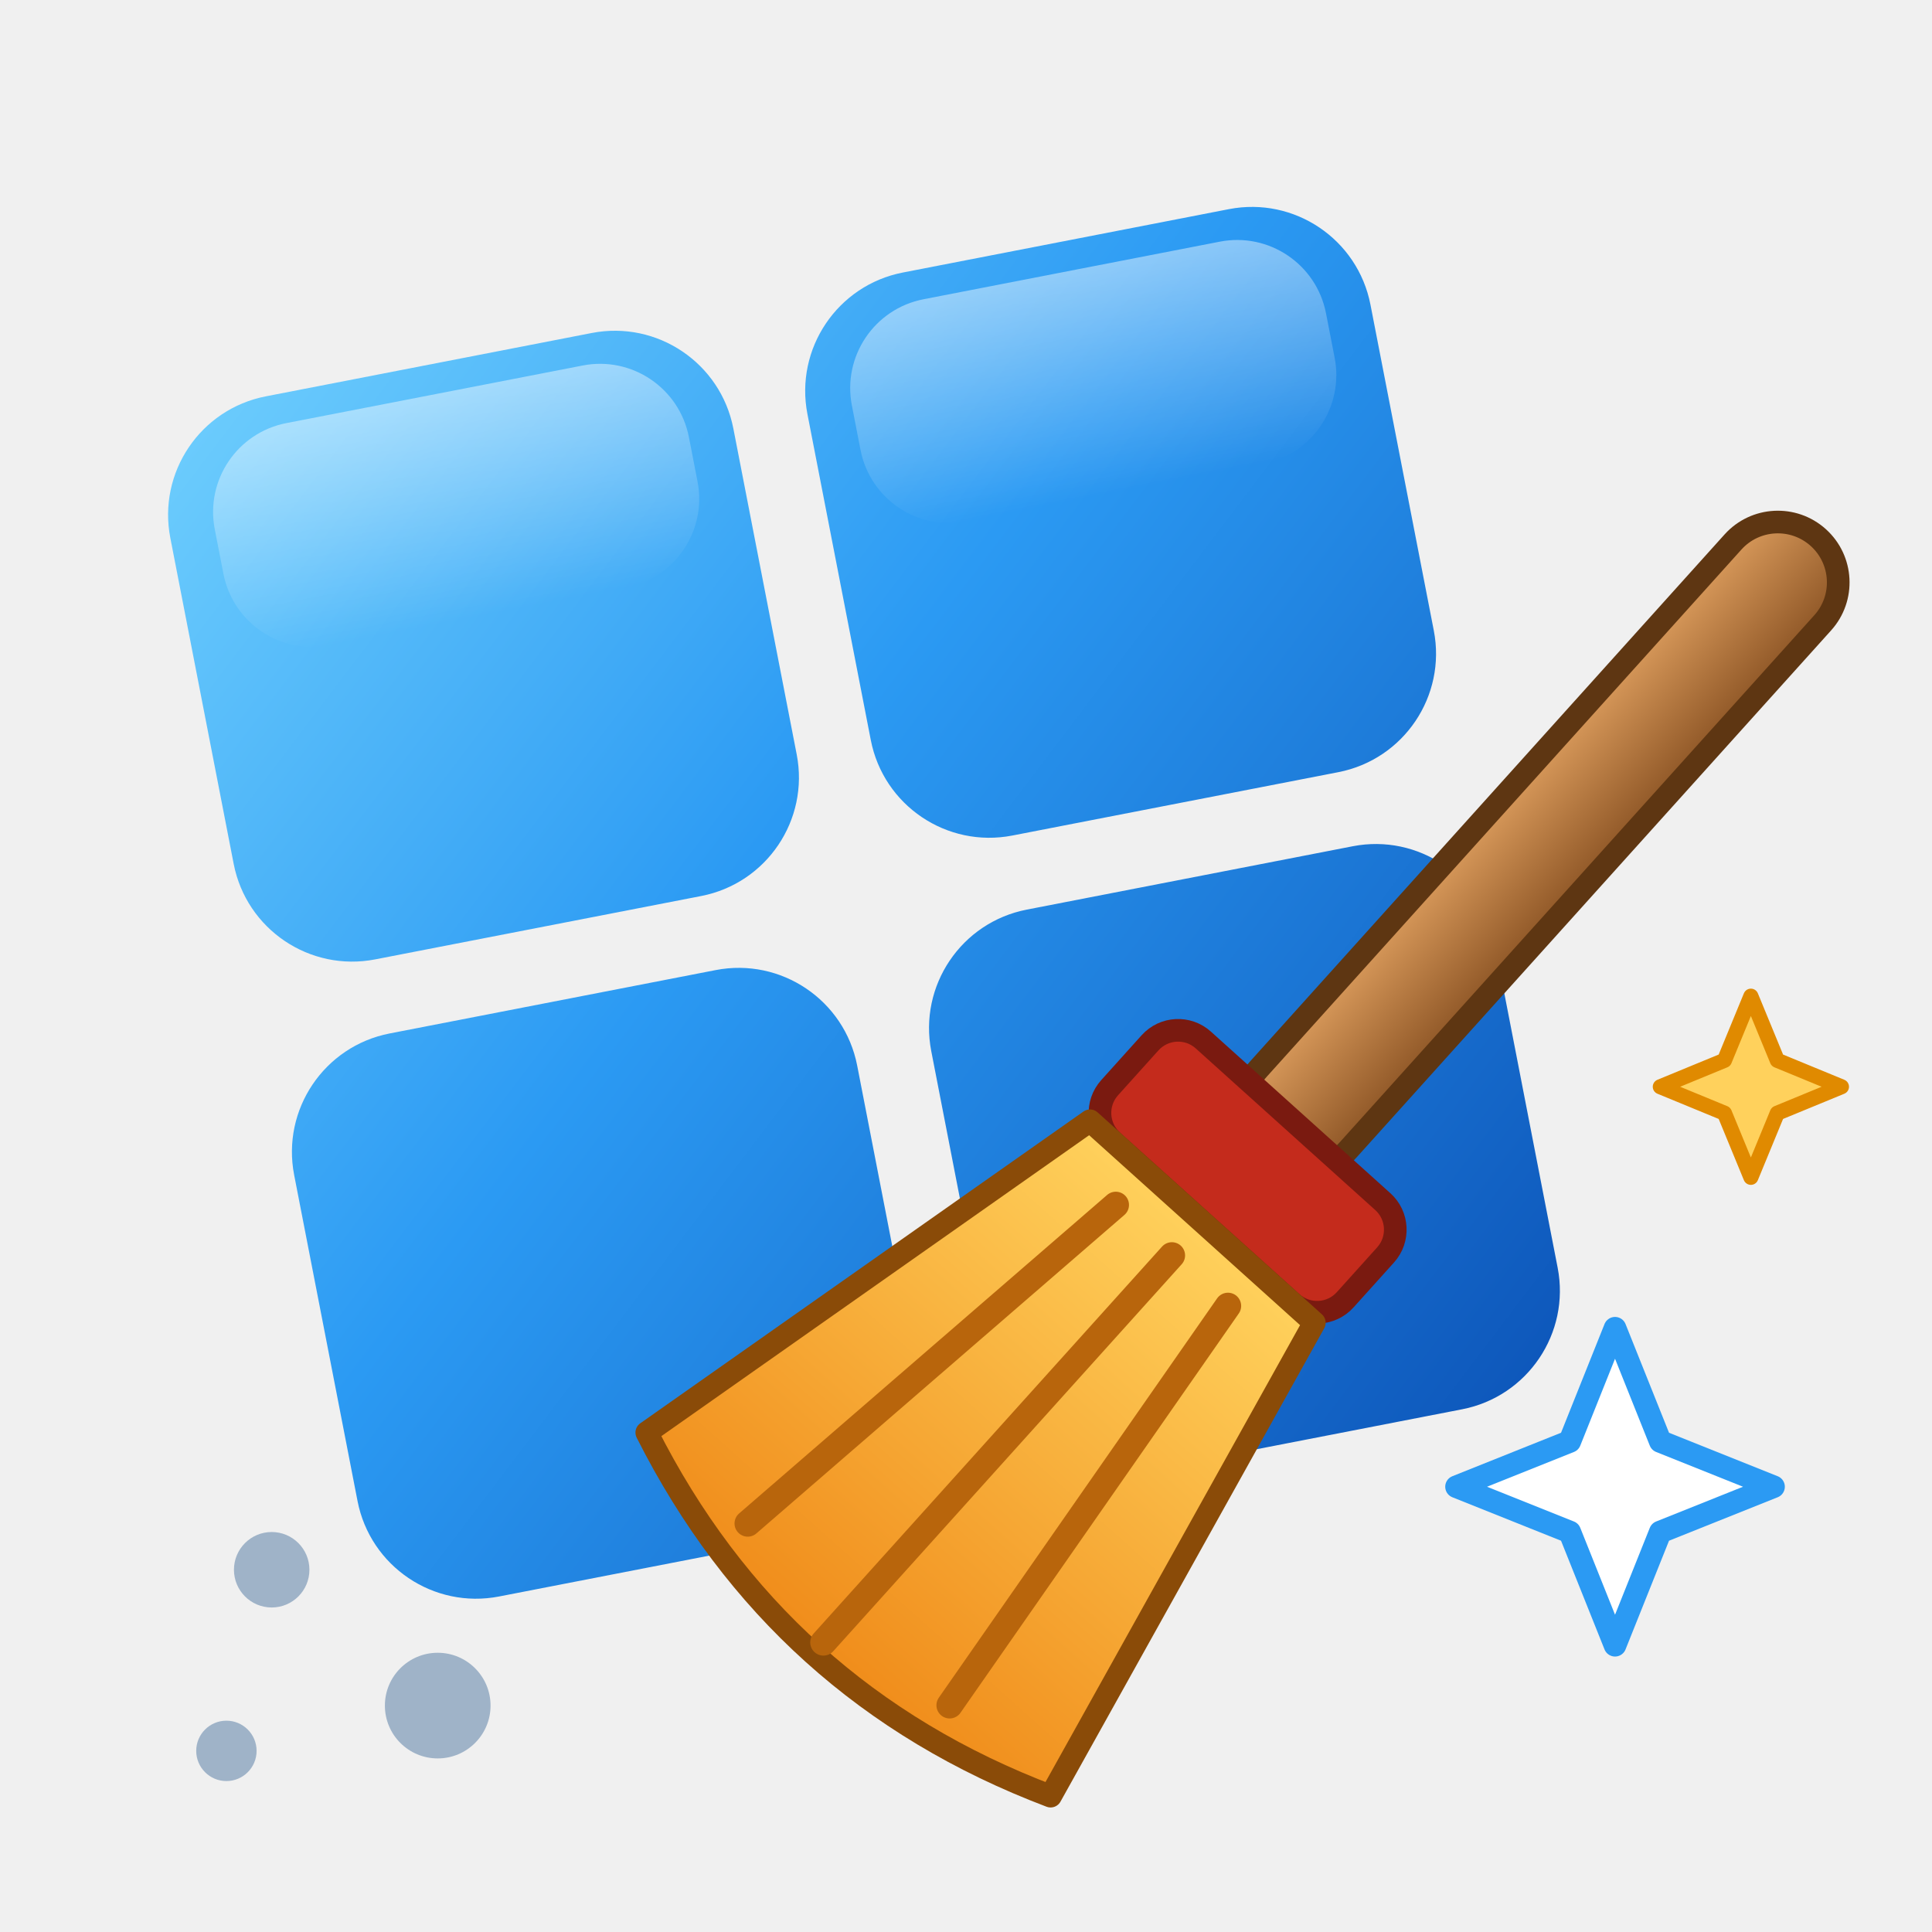
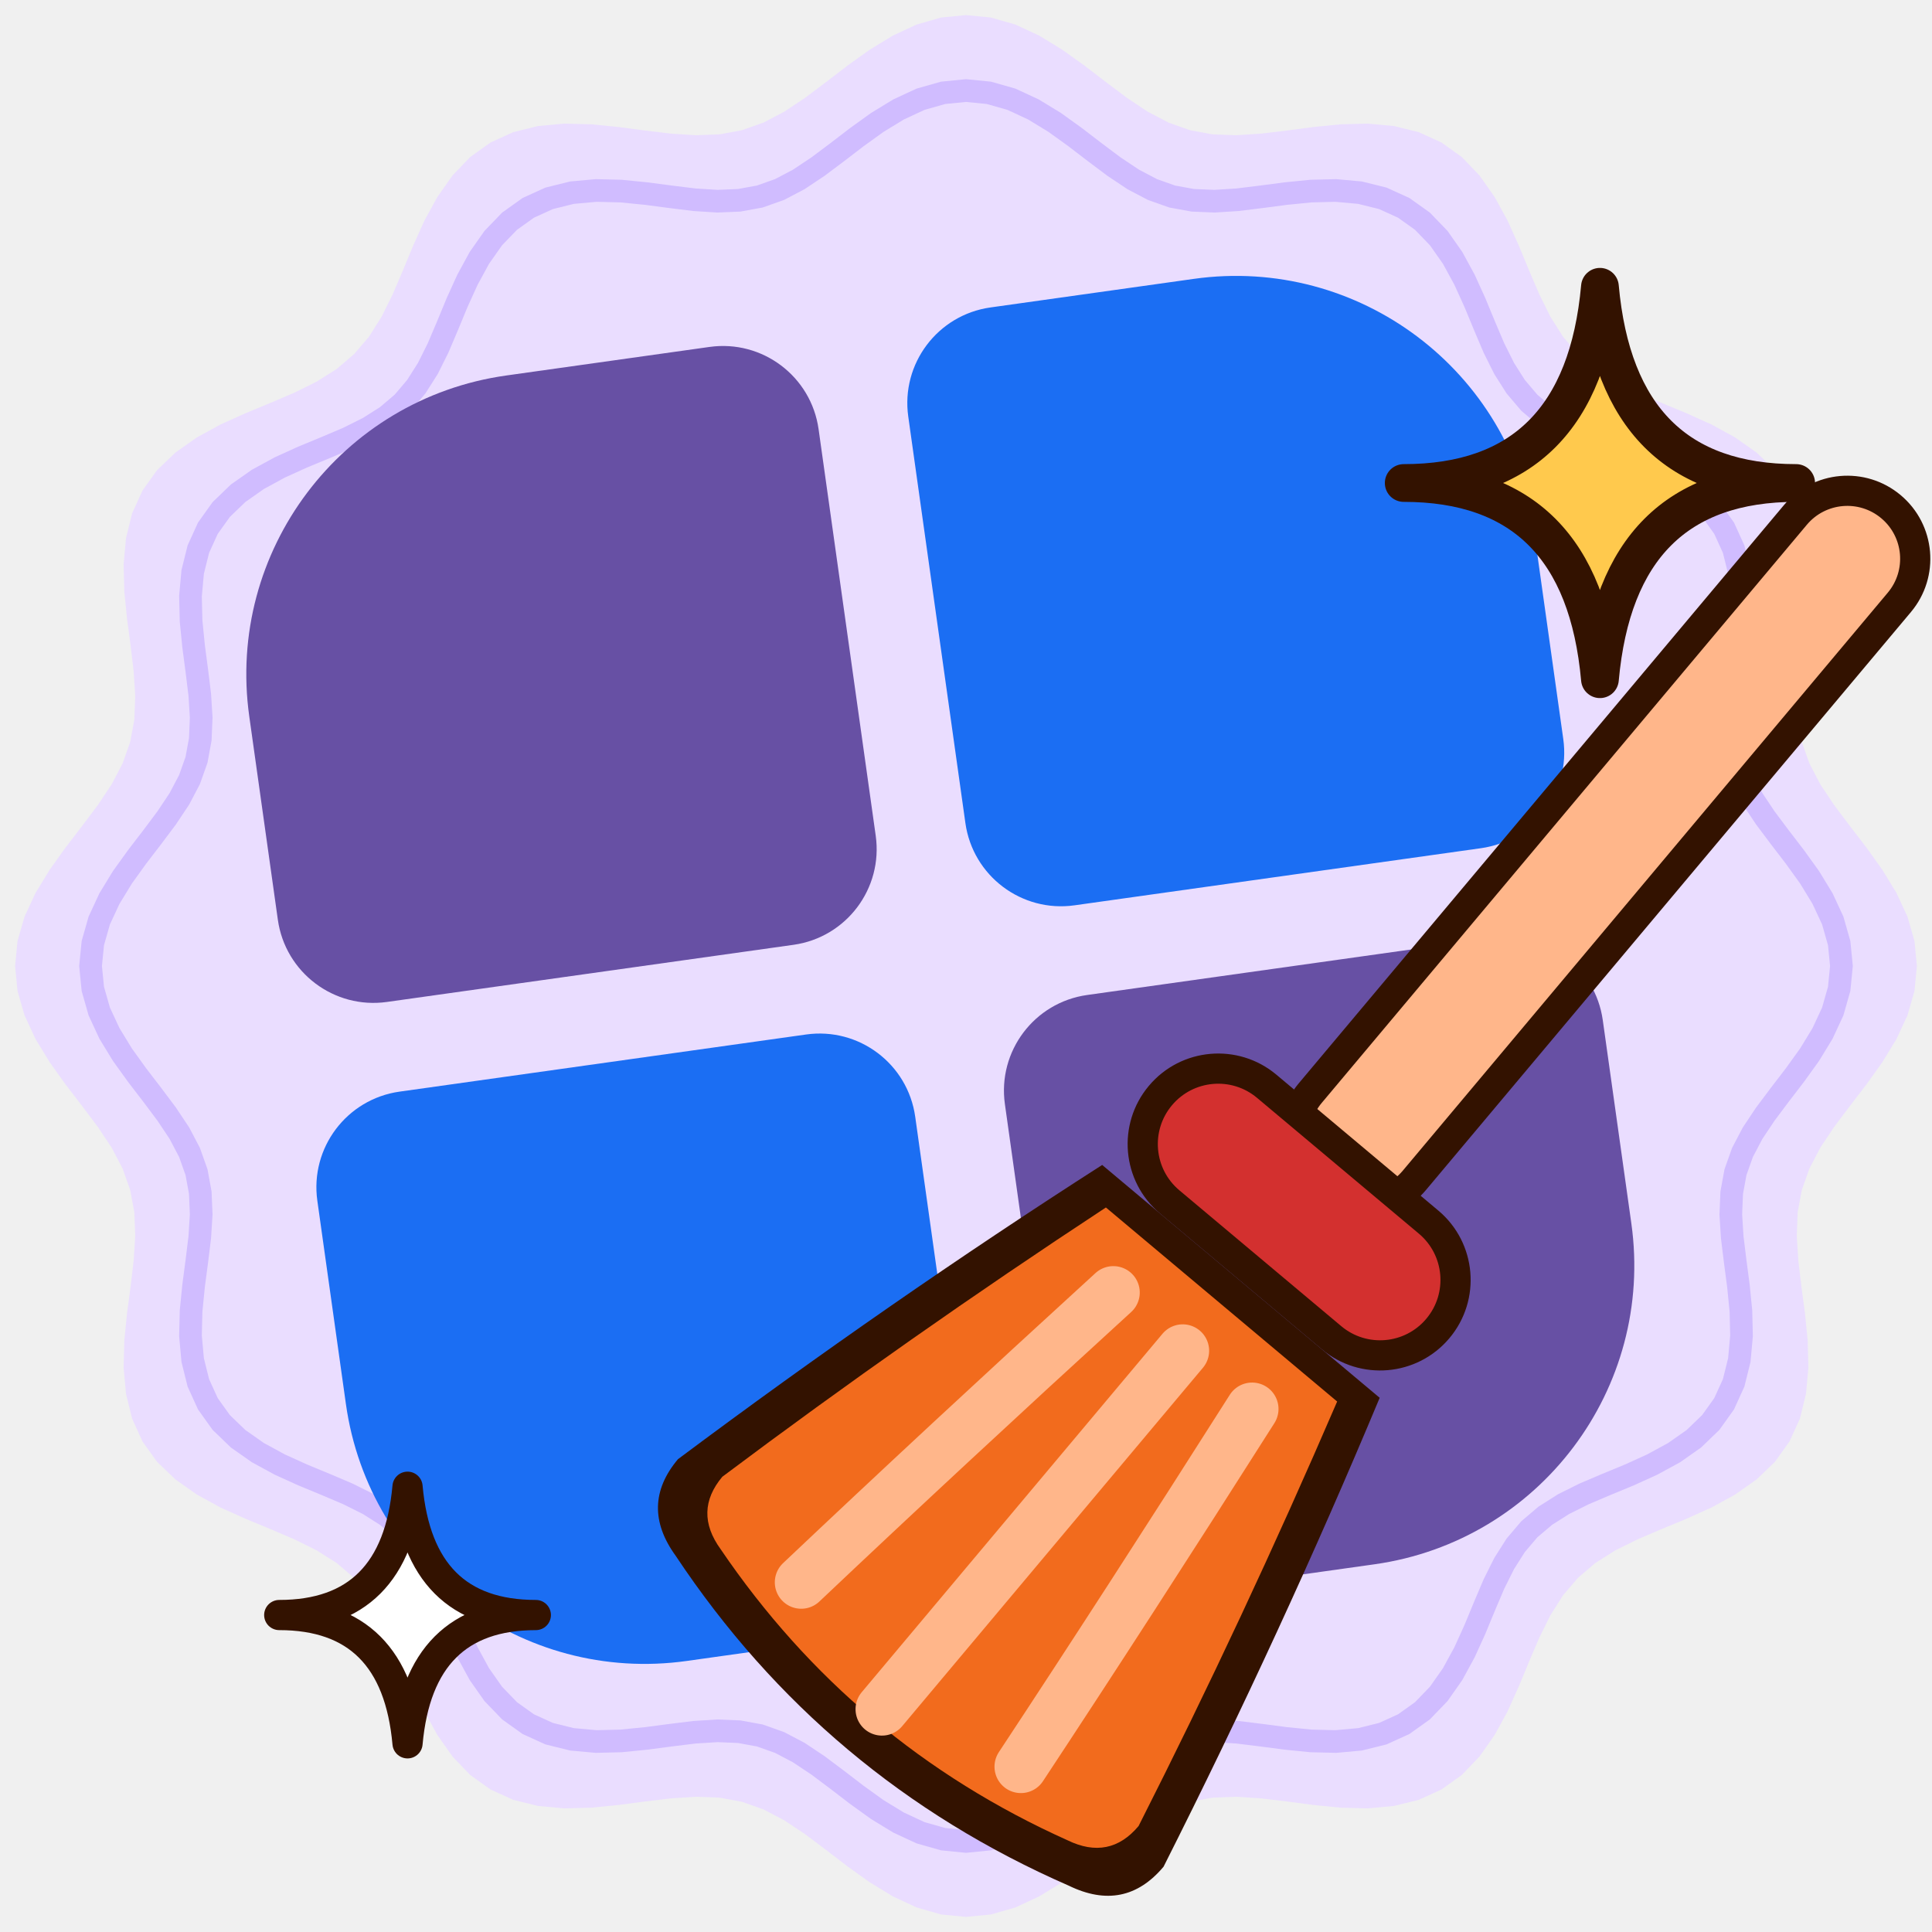
<svg xmlns="http://www.w3.org/2000/svg" viewBox="0 0 256 256" width="256" height="256">
-   <defs>
-     <linearGradient id="pane" x1="30" y1="20" x2="200" y2="210" gradientUnits="userSpaceOnUse">
-       <stop offset="0" stop-color="#7AD7FF" />
-       <stop offset="0.45" stop-color="#2B9AF3" />
-       <stop offset="1" stop-color="#0A4FB4" />
-     </linearGradient>
-     <linearGradient id="shine" x1="0" y1="0" x2="0" y2="1">
-       <stop offset="0" stop-color="#FFFFFF" stop-opacity="0.45" />
-       <stop offset="1" stop-color="#FFFFFF" stop-opacity="0" />
-     </linearGradient>
-     <linearGradient id="handle" x1="0" y1="0" x2="1" y2="0">
-       <stop offset="0" stop-color="#D99A5B" />
-       <stop offset="1" stop-color="#8E5626" />
-     </linearGradient>
-     <linearGradient id="bristle" x1="0" y1="0" x2="0" y2="1">
-       <stop offset="0" stop-color="#FFD15C" />
-       <stop offset="1" stop-color="#F08C1A" />
-     </linearGradient>
-   </defs>
-   <g transform="rotate(-11 118 122)">
-     <rect x="34" y="38" width="76" height="76" rx="16" fill="url(#pane)" />
-     <rect x="120" y="38" width="76" height="76" rx="16" fill="url(#pane)" />
-     <rect x="34" y="124" width="76" height="76" rx="16" fill="url(#pane)" />
-     <rect x="120" y="124" width="76" height="76" rx="16" fill="url(#pane)" />
-     <rect x="40" y="42" width="64" height="30" rx="12" fill="url(#shine)" />
-     <rect x="126" y="42" width="64" height="30" rx="12" fill="url(#shine)" />
+   <path d="M254.00 128.00 L253.68 131.29 L252.75 134.54 L251.28 137.70 L249.41 140.76 L247.30 143.71 L245.12 146.55 L243.04 149.32 L241.21 152.06 L239.76 154.83 L238.75 157.68 L238.20 160.64 L238.08 163.77 L238.29 167.05 L238.70 170.49 L239.17 174.05 L239.53 177.66 L239.62 181.24 L239.30 184.71 L238.49 187.99 L237.12 191.00 L235.20 193.69 L232.76 196.03 L229.91 198.04 L226.77 199.76 L223.46 201.25 L220.15 202.62 L216.97 203.98 L214.01 205.45 L211.37 207.12 L209.08 209.08 L207.12 211.37 L205.45 214.01 L203.98 216.97 L202.62 220.15 L201.25 223.46 L199.76 226.77 L198.04 229.91 L196.03 232.76 L193.69 235.20 L191.00 237.12 L187.99 238.49 L184.71 239.30 L181.24 239.62 L177.66 239.53 L174.05 239.17 L170.49 238.70 L167.05 238.29 L163.77 238.08 L160.64 238.20 L157.68 238.75 L154.83 239.76 L152.06 241.21 L149.32 243.04 L146.55 245.12 L143.71 247.30 L140.76 249.41 L137.70 251.28 L134.54 252.75 L131.29 253.68 L128.00 254.00 L124.71 253.68 L121.46 252.75 L118.30 251.28 L115.24 249.41 L112.29 247.30 L109.45 245.12 L106.68 243.04 L103.94 241.21 L101.17 239.76 L98.32 238.75 L95.36 238.20 L92.23 238.08 L88.95 238.29 L85.51 238.70 L81.95 239.17 L78.34 239.53 L74.76 239.62 L71.29 239.30 L68.01 238.49 L65.00 237.12 L62.31 235.20 L59.97 232.76 L57.96 229.91 L56.24 226.77 L54.75 223.46 L53.38 220.15 L52.02 216.97 L50.55 214.01 L48.88 211.37 L46.92 209.08 L44.63 207.12 L41.99 205.45 L39.03 203.98 L35.85 202.62 L32.54 201.25 L29.23 199.76 L26.09 198.04 L23.24 196.03 L20.80 193.69 L18.88 191.00 L17.51 187.99 L16.70 184.71 L16.38 181.24 L16.47 177.66 L16.83 174.05 L17.30 170.49 L17.71 167.05 L17.92 163.77 L17.80 160.64 L17.25 157.68 L16.24 154.83 L14.79 152.06 L12.96 149.32 L10.88 146.55 L8.70 143.71 L6.59 140.76 L4.72 137.70 L3.25 134.54 L2.32 131.29 L2.00 128.00 L2.32 124.71 L3.25 121.46 L4.72 118.30 L6.59 115.24 L8.70 112.29 L10.88 109.45 L12.96 106.68 L14.79 103.94 L16.24 101.17 L17.25 98.32 L17.80 95.36 L17.92 92.23 L17.71 88.95 L17.30 85.51 L16.83 81.95 L16.47 78.34 L16.38 74.76 L16.70 71.29 L17.51 68.01 L18.88 65.00 L20.80 62.31 L23.24 59.97 L26.09 57.96 L29.23 56.24 L32.54 54.75 L35.85 53.38 L39.03 52.02 L41.99 50.55 L44.63 48.88 L46.92 46.92 L48.88 44.63 L50.55 41.99 L52.02 39.03 L53.38 35.85 L54.75 32.54 L56.24 29.23 L57.96 26.09 L59.97 23.24 L62.31 20.80 L65.00 18.88 L68.01 17.51 L71.29 16.70 L74.76 16.38 L78.34 16.47 L81.95 16.83 L85.51 17.30 L88.95 17.71 L92.23 17.92 L95.36 17.80 L98.32 17.25 L101.17 16.24 L103.94 14.79 L106.68 12.96 L109.45 10.88 L112.29 8.70 L115.24 6.59 L118.30 4.72 L121.46 3.25 L124.71 2.32 L128.00 2.00 L131.29 2.32 L134.54 3.25 L137.70 4.72 L140.76 6.59 L143.71 8.70 L146.55 10.88 L149.32 12.96 L152.06 14.79 L154.83 16.24 L157.68 17.25 L160.64 17.80 L163.77 17.92 L167.05 17.71 L170.49 17.30 L174.05 16.83 L177.66 16.47 L181.24 16.38 L184.71 16.70 L187.99 17.51 L191.00 18.88 L193.69 20.80 L196.03 23.24 L198.04 26.09 L199.76 29.23 L201.25 32.54 L202.62 35.85 L203.98 39.03 L205.45 41.99 L207.12 44.63 L209.08 46.92 L211.37 48.88 L214.01 50.55 L216.97 52.02 L220.15 53.38 L223.46 54.75 L226.77 56.24 L229.91 57.96 L232.76 59.97 L235.20 62.31 L237.12 65.00 L238.49 68.01 L239.30 71.29 L239.62 74.76 L239.53 78.34 L239.17 81.95 L238.70 85.51 L238.29 88.95 L238.08 92.23 L238.20 95.36 L238.75 98.32 L239.76 101.17 L241.21 103.94 L243.04 106.68 L245.12 109.45 L247.30 112.29 L249.41 115.24 L251.28 118.30 L252.75 121.46 L253.68 124.71 Z" fill="#EADDFF" />
+   <path d="M244.00 128.00 L243.70 131.03 L242.85 134.02 L241.50 136.93 L239.78 139.75 L237.83 142.46 L235.82 145.08 L233.91 147.63 L232.23 150.15 L230.89 152.70 L229.96 155.32 L229.46 158.05 L229.34 160.93 L229.53 163.95 L229.92 167.12 L230.35 170.39 L230.68 173.71 L230.76 177.01 L230.47 180.21 L229.72 183.23 L228.46 186.00 L226.69 188.48 L224.45 190.64 L221.83 192.48 L218.93 194.06 L215.89 195.44 L212.84 196.70 L209.90 197.95 L207.19 199.30 L204.76 200.84 L202.64 202.64 L200.84 204.76 L199.30 207.19 L197.95 209.90 L196.70 212.84 L195.44 215.89 L194.06 218.93 L192.48 221.83 L190.64 224.45 L188.48 226.69 L186.00 228.46 L183.23 229.72 L180.21 230.47 L177.01 230.76 L173.71 230.68 L170.39 230.35 L167.12 229.92 L163.95 229.53 L160.93 229.34 L158.05 229.46 L155.32 229.96 L152.70 230.89 L150.15 232.23 L147.63 233.91 L145.08 235.82 L142.46 237.83 L139.75 239.78 L136.93 241.50 L134.02 242.85 L131.03 243.70 L128.00 244.00 L124.97 243.70 L121.98 242.85 L119.07 241.50 L116.25 239.78 L113.54 237.83 L110.92 235.82 L108.37 233.91 L105.85 232.23 L103.30 230.89 L100.68 229.96 L97.95 229.46 L95.07 229.34 L92.05 229.53 L88.88 229.92 L85.61 230.35 L82.29 230.68 L78.99 230.76 L75.79 230.47 L72.77 229.72 L70.00 228.46 L67.52 226.69 L65.36 224.45 L63.52 221.83 L61.94 218.93 L60.56 215.89 L59.30 212.84 L58.05 209.90 L56.70 207.19 L55.16 204.76 L53.36 202.64 L51.24 200.84 L48.81 199.30 L46.10 197.95 L43.16 196.70 L40.11 195.44 L37.07 194.06 L34.17 192.48 L31.55 190.64 L29.31 188.48 L27.54 186.00 L26.28 183.23 L25.53 180.21 L25.24 177.01 L25.32 173.71 L25.65 170.39 L26.08 167.12 L26.47 163.95 L26.66 160.93 L26.54 158.05 L26.04 155.32 L25.11 152.70 L23.77 150.15 L22.09 147.63 L20.18 145.08 L18.17 142.46 L16.22 139.75 L14.50 136.93 L13.15 134.02 L12.30 131.03 L12.00 128.00 L12.30 124.97 L13.15 121.98 L14.50 119.07 L16.22 116.25 L18.17 113.54 L20.18 110.92 L22.09 108.37 L23.77 105.85 L25.11 103.30 L26.04 100.68 L26.54 97.95 L26.66 95.07 L26.47 92.05 L26.08 88.88 L25.65 85.61 L25.32 82.29 L25.24 78.99 L25.53 75.79 L26.28 72.77 L27.54 70.00 L29.31 67.52 L31.55 65.36 L34.17 63.52 L37.07 61.94 L40.11 60.56 L43.16 59.30 L46.10 58.05 L48.81 56.70 L51.24 55.16 L53.36 53.36 L55.16 51.24 L56.70 48.81 L58.05 46.10 L59.30 43.16 L60.56 40.11 L61.94 37.07 L63.52 34.17 L65.36 31.55 L67.52 29.31 L70.00 27.54 L72.77 26.28 L75.79 25.53 L78.99 25.24 L82.29 25.32 L85.61 25.65 L88.88 26.08 L92.05 26.47 L95.07 26.66 L97.95 26.54 L100.68 26.04 L103.30 25.11 L105.85 23.77 L108.37 22.09 L110.92 20.18 L113.54 18.17 L116.25 16.22 L119.07 14.50 L121.98 13.15 L124.97 12.30 L128.00 12.00 L131.03 12.30 L134.02 13.15 L136.93 14.50 L139.75 16.22 L142.46 18.17 L145.08 20.18 L147.63 22.09 L150.15 23.77 L152.70 25.11 L155.32 26.04 L158.05 26.54 L160.93 26.66 L163.95 26.47 L167.12 26.08 L170.39 25.65 L173.71 25.32 L177.01 25.24 L180.21 25.53 L183.23 26.28 L186.00 27.54 L188.48 29.31 L190.64 31.55 L192.48 34.17 L194.06 37.07 L195.44 40.11 L196.70 43.16 L197.95 46.10 L199.30 48.81 L200.84 51.24 L202.64 53.36 L204.76 55.16 L207.19 56.70 L209.90 58.05 L212.84 59.30 L215.89 60.56 L218.93 61.94 L221.83 63.52 L224.45 65.36 L226.69 67.52 L228.46 70.00 L229.72 72.77 L230.47 75.79 L230.76 78.99 L230.68 82.29 L230.35 85.61 L229.92 88.88 L229.53 92.05 L229.34 95.07 L229.46 97.95 L229.96 100.68 L230.89 103.30 L232.23 105.85 L233.91 108.37 L235.82 110.92 L237.83 113.54 L239.78 116.25 L241.50 119.07 L242.85 121.98 L243.70 124.97 Z" fill="none" stroke="#D0BCFF" stroke-width="3" />
+   <g transform="rotate(-8 128.0 124.0)">
+     <path d="M78.0 42.0 H105.2 A12.8 12.8 0 0 1 118.0 54.8 V109.2 A12.8 12.8 0 0 1 105.2 122.0 H50.8 A12.8 12.8 0 0 1 38.0 109.2 V82.0 A40.0 40.0 0 0 1 78.0 42.0 Z" fill="#6750A4" />
+     <path d="M142.8 42.0 H170.0 A40.0 40.0 0 0 1 210.0 82.0 V109.2 A12.8 12.8 0 0 1 197.2 122.0 H142.8 A12.8 12.8 0 0 1 130.0 109.2 V54.8 A12.8 12.8 0 0 1 142.8 42.0 Z" fill="#1B6EF3" />
+     <path d="M50.8 134.0 H105.2 A12.8 12.8 0 0 1 118.0 146.8 V201.2 A12.8 12.8 0 0 1 105.2 214.0 H78.0 A40.0 40.0 0 0 1 38.0 174.0 V146.8 A12.8 12.8 0 0 1 50.8 134.0 Z" fill="#1B6EF3" />
+     <path d="M142.8 134.0 H197.2 A12.8 12.8 0 0 1 210.0 146.8 V174.0 A40.0 40.0 0 0 1 170.0 214.0 H142.8 A12.8 12.8 0 0 1 130.0 201.2 V146.8 A12.8 12.8 0 0 1 142.8 134.0 Z" fill="#6750A4" />
  </g>
-   <g transform="translate(170 150) rotate(42)">
-     <rect x="-8" y="-106" width="16" height="110" rx="8" fill="url(#handle)" stroke="#5E3612" stroke-width="3" />
-     <rect x="-21" y="-2" width="42" height="18" rx="5" fill="#C42B1C" stroke="#7A1A10" stroke-width="3" />
-     <path d="M-20 16 H20 L36 86 Q0 100 -36 86 Z" fill="url(#bristle)" stroke="#8A4B08" stroke-width="3" stroke-linejoin="round" />
-     <path d="M-10 22 L-18 86 M0 22 L0 91 M10 22 L18 86" stroke="#B8650C" stroke-width="3.5" stroke-linecap="round" fill="none" />
+   <g transform="translate(176 156) rotate(40)">
+     <rect x="-11" y="-118" width="22" height="122" rx="11" fill="#331200" />
+     <rect x="-7" y="-114" width="14" height="114" rx="7" fill="#FFB68A" />
+     <rect x="-26" y="-6" width="52" height="24" rx="12" fill="#331200" />
+     <rect x="-22" y="-2" width="44" height="16" rx="8" fill="#D3302F" />
+     <path d="M-24 18 H24 Q34 50 42 84 Q42 92 34 94 Q0 104 -34 94 Q-42 92 -42 84 Q-34 50 -24 18 Z" fill="#331200" />
+     <path d="M-20 22 H20 Q29 52 36 82 Q36 88 30 89.5 Q0 98 -30 89.5 Q-36 88 -36 82 Q-29 52 -20 22 Z" fill="#F26B1D" />
+     <path d="M-12 30 Q-16 60 -19 86 M0 30 V92 M12 30 Q16 60 19 86" stroke="#FFB68A" stroke-width="7" stroke-linecap="round" fill="none" />
  </g>
-   <g fill="#9FB3C8">
-     <circle cx="58" cy="226" r="7" />
-     <circle cx="36" cy="208" r="5" />
-     <circle cx="30" cy="232" r="4" />
-   </g>
-   <path d="M214 176 l6 15 15 6 -15 6 -6 15 -6 -15 -15 -6 15 -6 z" fill="#FFFFFF" stroke="#2B9AF3" stroke-width="3" stroke-linejoin="round" />
-   <path d="M232 132 l3.5 8.5 8.5 3.5 -8.5 3.5 -3.5 8.5 -3.5 -8.5 -8.5 -3.5 8.5 -3.5 z" fill="#FFD15C" stroke="#E08A00" stroke-width="2" stroke-linejoin="round" />
+   <path d="M212 38 Q214.34 64 238 64 Q214.34 64 212 90 Q209.66 64 186 64 Q209.66 64 212 38 Z" fill="#FFC94D" stroke="#331200" stroke-width="5" stroke-linejoin="round" />
+   <path d="M54 197 Q55.53 214 71 214 Q55.53 214 54 231 Q52.47 214 37 214 Q52.47 214 54 197 Z" fill="#FFFFFF" stroke="#331200" stroke-width="4" stroke-linejoin="round" />
</svg>
